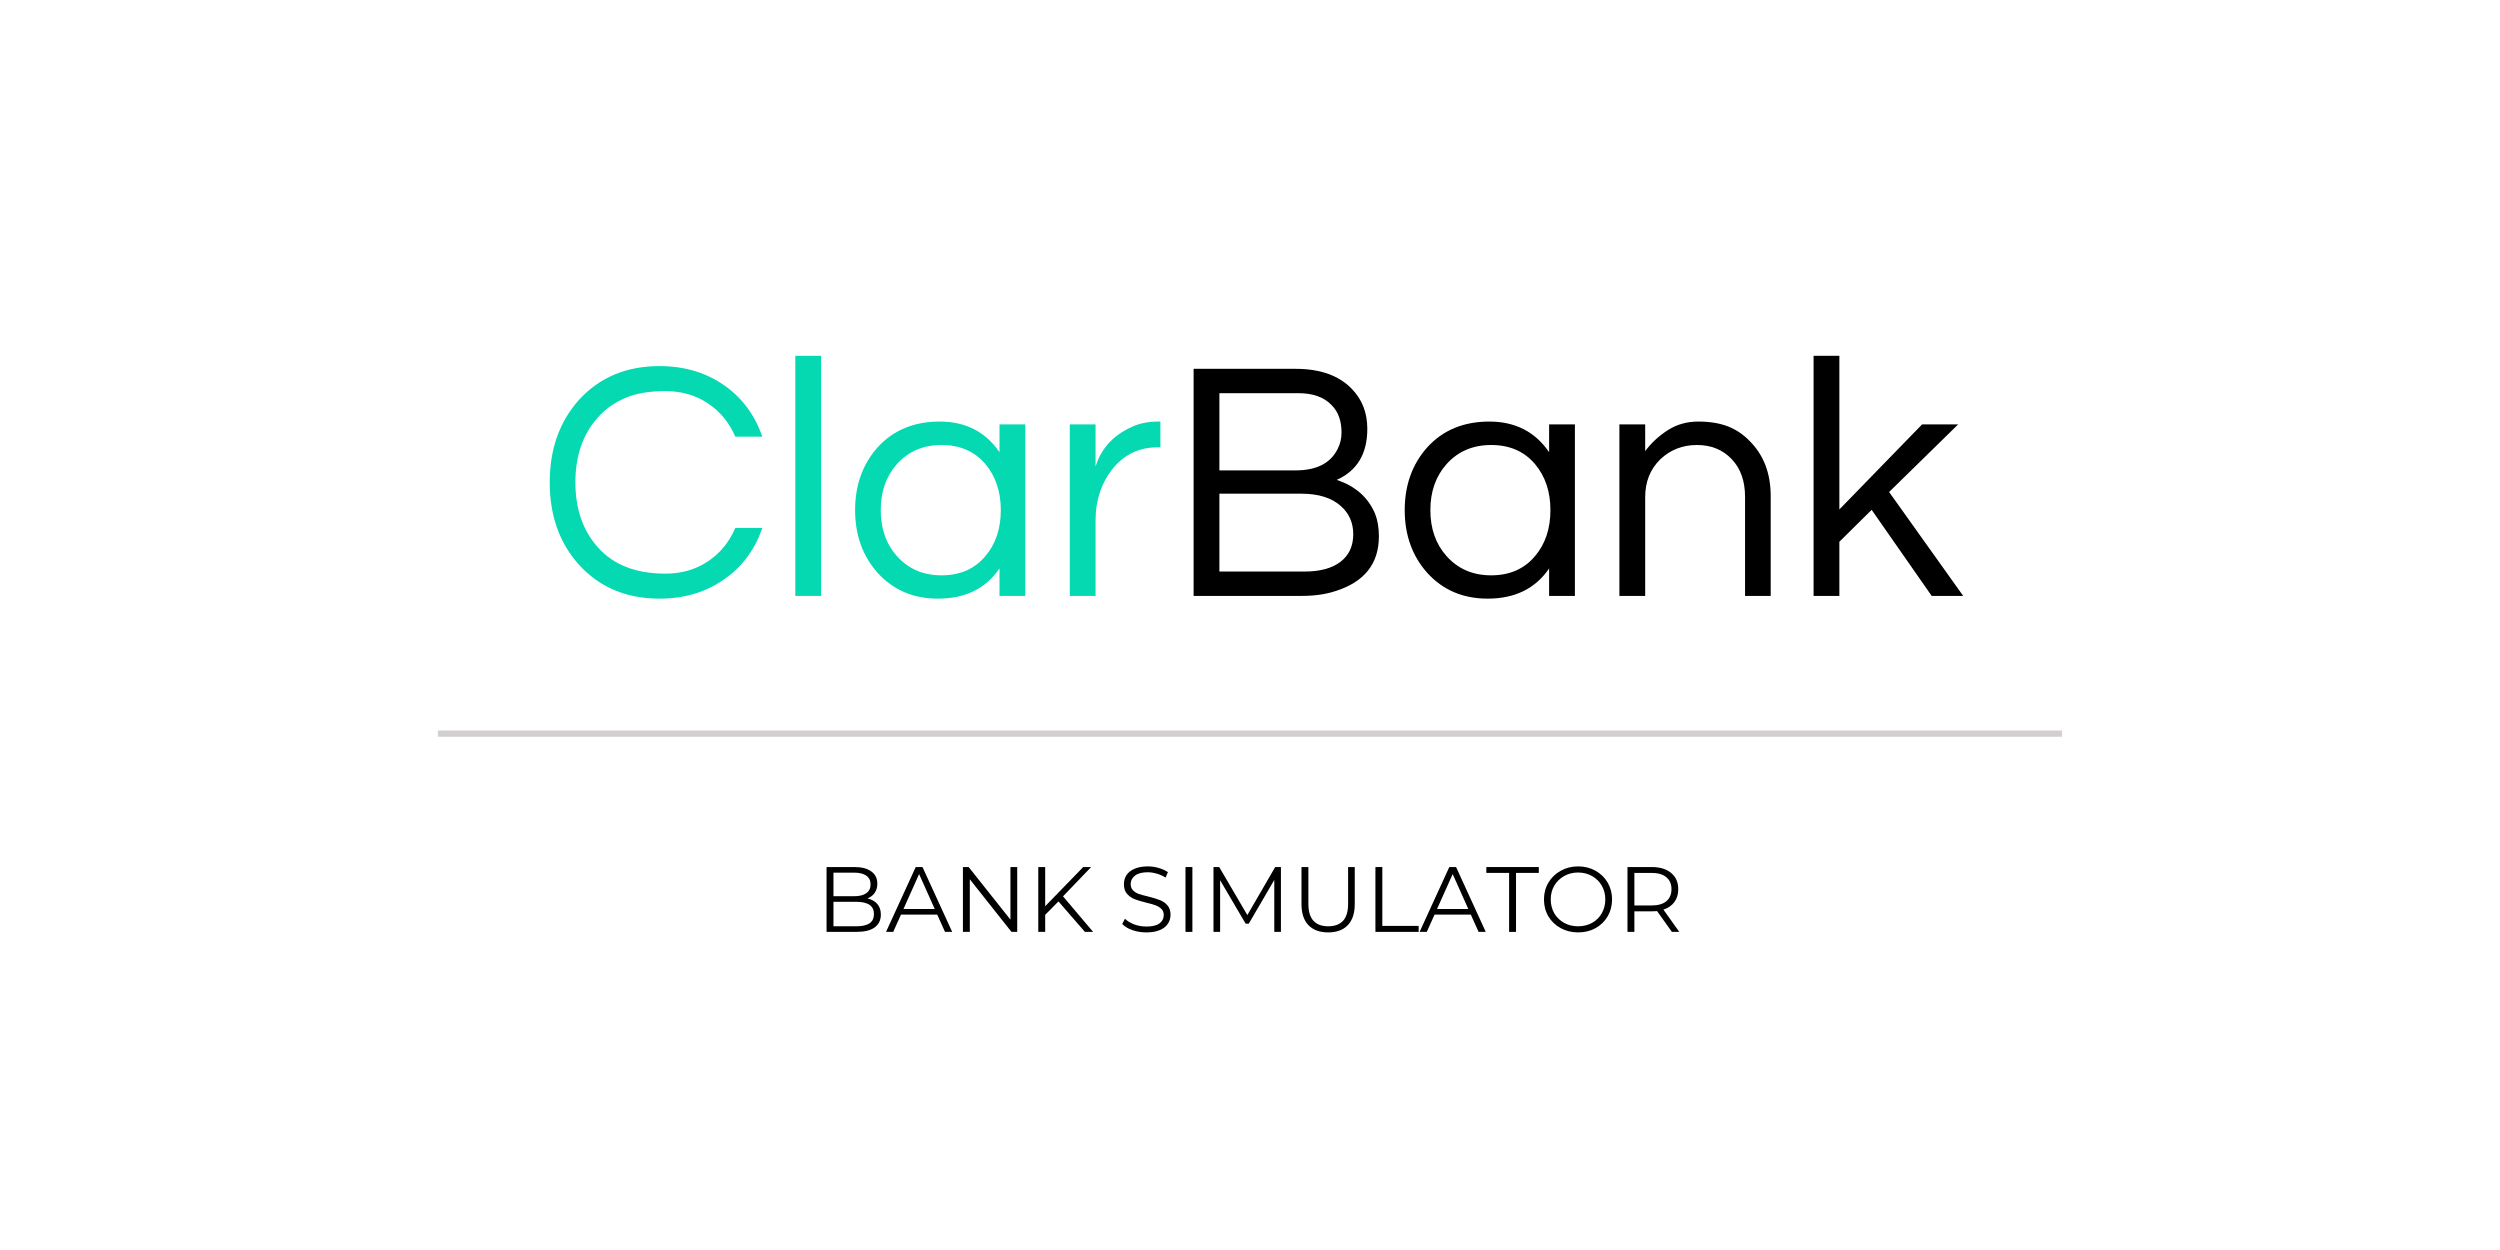
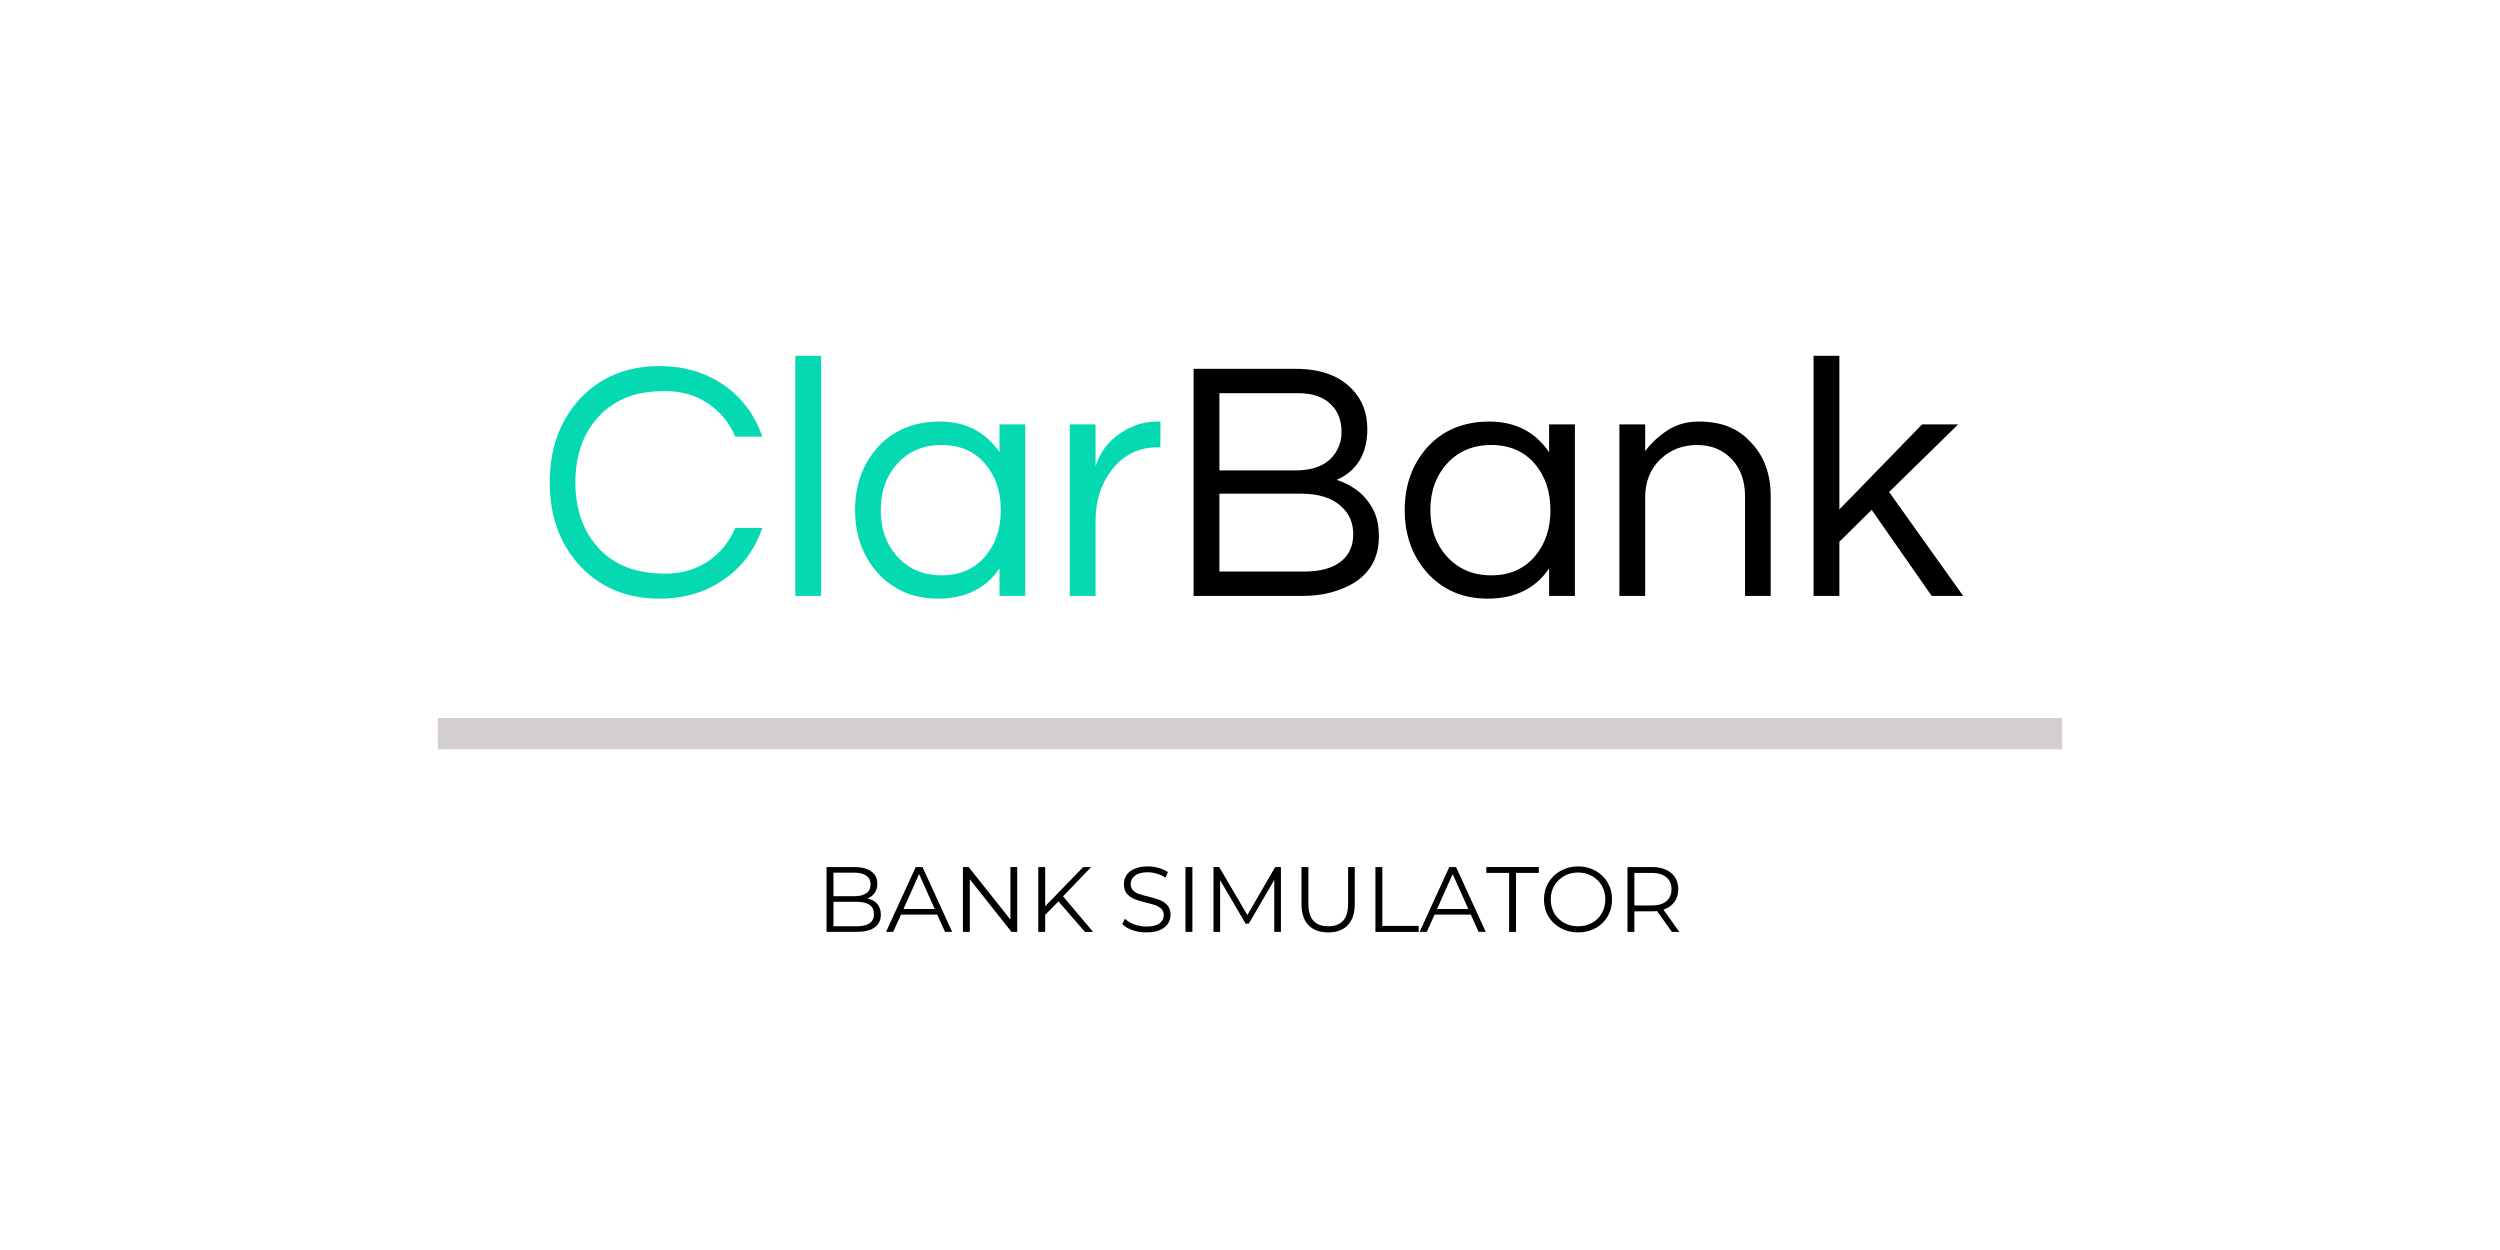
<svg xmlns="http://www.w3.org/2000/svg" width="400" zoomAndPan="magnify" viewBox="0 0 300 150" height="200" preserveAspectRatio="xMidYMid meet" version="1.0">
  <defs>
    <g />
  </defs>
  <g fill="#04d9b2" fill-opacity="1">
    <g transform="translate(64.35886, 71.5091)">
      <g>
        <path d="M 15.484 -2.672 C 17.43 -2.672 19.141 -3.164 20.609 -4.156 C 22.078 -5.145 23.164 -6.477 23.875 -8.156 L 27.125 -8.156 C 26.227 -5.57 24.734 -3.539 22.641 -2.062 C 20.422 -0.469 17.801 0.328 14.781 0.328 C 10.801 0.328 7.578 -1.031 5.109 -3.75 C 2.773 -6.352 1.609 -9.645 1.609 -13.625 C 1.609 -17.602 2.773 -20.898 5.109 -23.516 C 7.578 -26.223 10.801 -27.578 14.781 -27.578 C 17.801 -27.578 20.422 -26.785 22.641 -25.203 C 24.734 -23.711 26.227 -21.68 27.125 -19.109 L 23.875 -19.109 C 23.164 -20.773 22.078 -22.102 20.609 -23.094 C 19.141 -24.082 17.43 -24.578 15.484 -24.578 C 13.535 -24.578 11.914 -24.297 10.625 -23.734 C 9.332 -23.172 8.25 -22.395 7.375 -21.406 C 5.582 -19.406 4.688 -16.812 4.688 -13.625 C 4.688 -10.445 5.582 -7.852 7.375 -5.844 C 9.238 -3.727 11.941 -2.672 15.484 -2.672 Z M 15.484 -2.672 " />
      </g>
    </g>
  </g>
  <g fill="#04d9b2" fill-opacity="1">
    <g transform="translate(92.76585, 71.5091)">
      <g>
        <path d="M 5.766 0 L 2.672 0 L 2.672 -28.812 L 5.766 -28.812 Z M 5.766 0 " />
      </g>
    </g>
  </g>
  <g fill="#04d9b2" fill-opacity="1">
    <g transform="translate(101.2056, 71.5091)">
      <g>
        <path d="M 18.734 -3.297 C 17.086 -0.879 14.629 0.328 11.359 0.328 C 8.398 0.328 5.984 -0.703 4.109 -2.766 C 2.305 -4.797 1.406 -7.305 1.406 -10.297 C 1.406 -13.285 2.305 -15.797 4.109 -17.828 C 5.984 -19.891 8.469 -20.922 11.562 -20.922 C 14.664 -20.922 17.055 -19.695 18.734 -17.25 L 18.734 -20.578 L 21.828 -20.578 L 21.828 0 L 18.734 0 Z M 11.781 -2.469 C 14 -2.469 15.754 -3.238 17.047 -4.781 C 18.273 -6.227 18.891 -8.066 18.891 -10.297 C 18.891 -12.516 18.273 -14.352 17.047 -15.812 C 15.754 -17.344 14 -18.109 11.781 -18.109 C 9.582 -18.109 7.797 -17.344 6.422 -15.812 C 5.129 -14.352 4.484 -12.516 4.484 -10.297 C 4.484 -8.066 5.129 -6.227 6.422 -4.781 C 7.797 -3.238 9.582 -2.469 11.781 -2.469 Z M 11.781 -2.469 " />
      </g>
    </g>
  </g>
  <g fill="#04d9b2" fill-opacity="1">
    <g transform="translate(125.7015, 71.5091)">
      <g>
        <path d="M 13.547 -20.922 L 13.547 -17.828 L 13.172 -17.828 C 10.953 -17.828 9.141 -16.938 7.734 -15.156 C 6.422 -13.445 5.766 -11.414 5.766 -9.062 L 5.766 0 L 2.672 0 L 2.672 -20.578 L 5.766 -20.578 L 5.766 -15.516 C 6.422 -17.66 7.848 -19.238 10.047 -20.25 C 10.953 -20.695 12.051 -20.922 13.344 -20.922 Z M 13.547 -20.922 " />
      </g>
    </g>
  </g>
  <g fill="#000000" fill-opacity="1">
    <g transform="translate(139.9058, 71.5091)">
      <g>
        <path d="M 24.172 -20.047 C 24.172 -17.055 22.945 -15.016 20.5 -13.922 C 22.75 -13.172 24.285 -11.812 25.109 -9.844 C 25.41 -9.07 25.562 -8.176 25.562 -7.156 C 25.562 -3.863 23.82 -1.672 20.344 -0.578 C 19.188 -0.191 17.828 0 16.266 0 L 3.328 0 L 3.328 -27.25 L 15.562 -27.25 C 18.5 -27.25 20.738 -26.457 22.281 -24.875 C 23.539 -23.602 24.172 -21.992 24.172 -20.047 Z M 6.422 -15.062 L 15.562 -15.062 C 18.082 -15.062 19.77 -15.926 20.625 -17.656 C 20.926 -18.258 21.078 -18.91 21.078 -19.609 C 21.078 -20.316 20.977 -20.938 20.781 -21.469 C 20.594 -22.008 20.297 -22.484 19.891 -22.891 C 18.984 -23.848 17.648 -24.328 15.891 -24.328 L 6.422 -24.328 Z M 16.594 -2.922 C 18.488 -2.922 19.941 -3.312 20.953 -4.094 C 21.973 -4.875 22.484 -5.977 22.484 -7.406 C 22.484 -8.781 21.988 -9.906 21 -10.781 C 19.895 -11.77 18.316 -12.266 16.266 -12.266 L 6.422 -12.266 L 6.422 -2.922 Z M 16.594 -2.922 " />
      </g>
    </g>
  </g>
  <g fill="#000000" fill-opacity="1">
    <g transform="translate(167.16, 71.5091)">
      <g>
        <path d="M 18.734 -3.297 C 17.086 -0.879 14.629 0.328 11.359 0.328 C 8.398 0.328 5.984 -0.703 4.109 -2.766 C 2.305 -4.797 1.406 -7.305 1.406 -10.297 C 1.406 -13.285 2.305 -15.797 4.109 -17.828 C 5.984 -19.891 8.469 -20.922 11.562 -20.922 C 14.664 -20.922 17.055 -19.695 18.734 -17.25 L 18.734 -20.578 L 21.828 -20.578 L 21.828 0 L 18.734 0 Z M 11.781 -2.469 C 14 -2.469 15.754 -3.238 17.047 -4.781 C 18.273 -6.227 18.891 -8.066 18.891 -10.297 C 18.891 -12.516 18.273 -14.352 17.047 -15.812 C 15.754 -17.344 14 -18.109 11.781 -18.109 C 9.582 -18.109 7.797 -17.344 6.422 -15.812 C 5.129 -14.352 4.484 -12.516 4.484 -10.297 C 4.484 -8.066 5.129 -6.227 6.422 -4.781 C 7.797 -3.238 9.582 -2.469 11.781 -2.469 Z M 11.781 -2.469 " />
      </g>
    </g>
  </g>
  <g fill="#000000" fill-opacity="1">
    <g transform="translate(191.6559, 71.5091)">
      <g>
        <path d="M 5.766 -20.578 L 5.766 -17.375 C 6.504 -18.363 7.41 -19.203 8.484 -19.891 C 9.555 -20.578 10.773 -20.922 12.141 -20.922 C 13.516 -20.922 14.695 -20.727 15.688 -20.344 C 16.676 -19.957 17.539 -19.379 18.281 -18.609 C 19.977 -16.93 20.828 -14.723 20.828 -11.984 L 20.828 0 L 17.75 0 L 17.75 -11.906 C 17.75 -13.789 17.211 -15.297 16.141 -16.422 C 15.066 -17.547 13.68 -18.109 11.984 -18.109 C 10.254 -18.109 8.785 -17.535 7.578 -16.391 C 6.367 -15.203 5.766 -13.691 5.766 -11.859 L 5.766 0 L 2.672 0 L 2.672 -20.578 Z M 5.766 -20.578 " />
      </g>
    </g>
  </g>
  <g fill="#000000" fill-opacity="1">
    <g transform="translate(214.9579, 71.5091)">
      <g>
        <path d="M 11.734 -12.469 L 20.625 0 L 16.844 0 L 9.641 -10.328 L 5.766 -6.5 L 5.766 0 L 2.672 0 L 2.672 -28.812 L 5.766 -28.812 L 5.766 -10.375 L 15.688 -20.578 L 20.016 -20.578 Z M 11.734 -12.469 " />
      </g>
    </g>
  </g>
-   <path strokeLinecap="butt" transform="matrix(0.75, 0, 0, 0.75, 52.54536, 86.16135)" fill="none" strokeLinejoin="miter" d="M 0.002 2.498 L 259.877 2.498 " stroke="#d4cfcf" strokeWidth="5" stroke-opacity="1" stroke-miterlimit="4" />
+   <path stroke-linecap="butt" transform="matrix(0.75, 0, 0, 0.75, 52.54536, 86.16135)" fill="none" stroke-linejoin="miter" d="M 0.002 2.498 L 259.877 2.498 " stroke="#d4cfcf" stroke-width="5" stroke-opacity="1" stroke-miterlimit="4" />
  <g fill="#000000" fill-opacity="1">
    <g transform="translate(97.92097, 111.8263)">
      <g>
        <path d="M 6.172 -4.016 C 6.68 -3.898 7.078 -3.676 7.359 -3.344 C 7.641 -3.02 7.781 -2.598 7.781 -2.078 C 7.781 -1.41 7.531 -0.895 7.031 -0.531 C 6.539 -0.176 5.812 0 4.844 0 L 1.266 0 L 1.266 -7.781 L 4.625 -7.781 C 5.488 -7.781 6.16 -7.602 6.641 -7.25 C 7.117 -6.906 7.359 -6.414 7.359 -5.781 C 7.359 -5.352 7.254 -4.988 7.047 -4.688 C 6.836 -4.383 6.547 -4.16 6.172 -4.016 Z M 2.094 -7.109 L 2.094 -4.281 L 4.578 -4.281 C 5.203 -4.281 5.688 -4.398 6.031 -4.641 C 6.375 -4.879 6.547 -5.234 6.547 -5.703 C 6.547 -6.16 6.375 -6.508 6.031 -6.75 C 5.688 -6.988 5.203 -7.109 4.578 -7.109 Z M 4.844 -0.672 C 5.539 -0.672 6.066 -0.789 6.422 -1.031 C 6.773 -1.27 6.953 -1.641 6.953 -2.141 C 6.953 -3.117 6.25 -3.609 4.844 -3.609 L 2.094 -3.609 L 2.094 -0.672 Z M 4.844 -0.672 " />
      </g>
    </g>
  </g>
  <g fill="#000000" fill-opacity="1">
    <g transform="translate(106.3084, 111.8263)">
      <g>
        <path d="M 6.156 -2.078 L 1.812 -2.078 L 0.875 0 L 0.016 0 L 3.578 -7.781 L 4.391 -7.781 L 7.953 0 L 7.094 0 Z M 5.859 -2.75 L 3.984 -6.938 L 2.109 -2.75 Z M 5.859 -2.75 " />
      </g>
    </g>
  </g>
  <g fill="#000000" fill-opacity="1">
    <g transform="translate(114.2842, 111.8263)">
      <g>
        <path d="M 7.781 -7.781 L 7.781 0 L 7.094 0 L 2.094 -6.312 L 2.094 0 L 1.266 0 L 1.266 -7.781 L 1.953 -7.781 L 6.969 -1.469 L 6.969 -7.781 Z M 7.781 -7.781 " />
      </g>
    </g>
  </g>
  <g fill="#000000" fill-opacity="1">
    <g transform="translate(123.3279, 111.8263)">
      <g>
        <path d="M 3.688 -3.656 L 2.094 -2.047 L 2.094 0 L 1.266 0 L 1.266 -7.781 L 2.094 -7.781 L 2.094 -3.078 L 6.656 -7.781 L 7.609 -7.781 L 4.234 -4.266 L 7.844 0 L 6.859 0 Z M 3.688 -3.656 " />
      </g>
    </g>
  </g>
  <g fill="#000000" fill-opacity="1">
    <g transform="translate(131.237, 111.8263)">
      <g />
    </g>
  </g>
  <g fill="#000000" fill-opacity="1">
    <g transform="translate(134.1515, 111.8263)">
      <g>
        <path d="M 3.422 0.062 C 2.836 0.062 2.281 -0.023 1.75 -0.203 C 1.219 -0.391 0.805 -0.641 0.516 -0.953 L 0.844 -1.578 C 1.125 -1.297 1.5 -1.066 1.969 -0.891 C 2.438 -0.723 2.922 -0.641 3.422 -0.641 C 4.117 -0.641 4.641 -0.766 4.984 -1.016 C 5.328 -1.273 5.5 -1.609 5.5 -2.016 C 5.5 -2.328 5.406 -2.57 5.219 -2.75 C 5.031 -2.938 4.797 -3.082 4.516 -3.188 C 4.242 -3.289 3.863 -3.398 3.375 -3.516 C 2.789 -3.66 2.32 -3.801 1.969 -3.938 C 1.625 -4.082 1.328 -4.297 1.078 -4.578 C 0.836 -4.859 0.719 -5.238 0.719 -5.719 C 0.719 -6.113 0.816 -6.473 1.016 -6.797 C 1.223 -7.117 1.539 -7.375 1.969 -7.562 C 2.406 -7.758 2.941 -7.859 3.578 -7.859 C 4.023 -7.859 4.461 -7.797 4.891 -7.672 C 5.316 -7.547 5.688 -7.379 6 -7.172 L 5.719 -6.516 C 5.395 -6.723 5.047 -6.879 4.672 -6.984 C 4.297 -7.098 3.93 -7.156 3.578 -7.156 C 2.898 -7.156 2.391 -7.02 2.047 -6.75 C 1.703 -6.488 1.531 -6.148 1.531 -5.734 C 1.531 -5.422 1.625 -5.172 1.812 -4.984 C 2 -4.797 2.234 -4.648 2.516 -4.547 C 2.805 -4.453 3.191 -4.348 3.672 -4.234 C 4.242 -4.086 4.703 -3.945 5.047 -3.812 C 5.398 -3.676 5.695 -3.469 5.938 -3.188 C 6.188 -2.906 6.312 -2.531 6.312 -2.062 C 6.312 -1.664 6.207 -1.305 6 -0.984 C 5.789 -0.66 5.469 -0.406 5.031 -0.219 C 4.594 -0.031 4.055 0.062 3.422 0.062 Z M 3.422 0.062 " />
      </g>
    </g>
  </g>
  <g fill="#000000" fill-opacity="1">
    <g transform="translate(140.9926, 111.8263)">
      <g>
        <path d="M 1.266 -7.781 L 2.094 -7.781 L 2.094 0 L 1.266 0 Z M 1.266 -7.781 " />
      </g>
    </g>
  </g>
  <g fill="#000000" fill-opacity="1">
    <g transform="translate(144.3521, 111.8263)">
      <g>
        <path d="M 9.359 -7.781 L 9.359 0 L 8.562 0 L 8.562 -6.234 L 5.5 -0.984 L 5.125 -0.984 L 2.062 -6.203 L 2.062 0 L 1.266 0 L 1.266 -7.781 L 1.953 -7.781 L 5.328 -2.016 L 8.672 -7.781 Z M 9.359 -7.781 " />
      </g>
    </g>
  </g>
  <g fill="#000000" fill-opacity="1">
    <g transform="translate(154.9754, 111.8263)">
      <g>
        <path d="M 4.406 0.062 C 3.395 0.062 2.609 -0.223 2.047 -0.797 C 1.484 -1.379 1.203 -2.223 1.203 -3.328 L 1.203 -7.781 L 2.031 -7.781 L 2.031 -3.359 C 2.031 -2.453 2.234 -1.773 2.641 -1.328 C 3.047 -0.891 3.633 -0.672 4.406 -0.672 C 5.188 -0.672 5.781 -0.891 6.188 -1.328 C 6.594 -1.773 6.797 -2.453 6.797 -3.359 L 6.797 -7.781 L 7.594 -7.781 L 7.594 -3.328 C 7.594 -2.223 7.312 -1.379 6.75 -0.797 C 6.195 -0.223 5.414 0.062 4.406 0.062 Z M 4.406 0.062 " />
      </g>
    </g>
  </g>
  <g fill="#000000" fill-opacity="1">
    <g transform="translate(163.7855, 111.8263)">
      <g>
        <path d="M 1.266 -7.781 L 2.094 -7.781 L 2.094 -0.719 L 6.453 -0.719 L 6.453 0 L 1.266 0 Z M 1.266 -7.781 " />
      </g>
    </g>
  </g>
  <g fill="#000000" fill-opacity="1">
    <g transform="translate(170.3375, 111.8263)">
      <g>
        <path d="M 6.156 -2.078 L 1.812 -2.078 L 0.875 0 L 0.016 0 L 3.578 -7.781 L 4.391 -7.781 L 7.953 0 L 7.094 0 Z M 5.859 -2.75 L 3.984 -6.938 L 2.109 -2.75 Z M 5.859 -2.75 " />
      </g>
    </g>
  </g>
  <g fill="#000000" fill-opacity="1">
    <g transform="translate(178.3133, 111.8263)">
      <g>
        <path d="M 2.781 -7.078 L 0.047 -7.078 L 0.047 -7.781 L 6.344 -7.781 L 6.344 -7.078 L 3.609 -7.078 L 3.609 0 L 2.781 0 Z M 2.781 -7.078 " />
      </g>
    </g>
  </g>
  <g fill="#000000" fill-opacity="1">
    <g transform="translate(184.6984, 111.8263)">
      <g>
        <path d="M 4.672 0.062 C 3.898 0.062 3.203 -0.109 2.578 -0.453 C 1.953 -0.797 1.461 -1.266 1.109 -1.859 C 0.754 -2.461 0.578 -3.141 0.578 -3.891 C 0.578 -4.641 0.754 -5.312 1.109 -5.906 C 1.461 -6.508 1.953 -6.984 2.578 -7.328 C 3.203 -7.68 3.898 -7.859 4.672 -7.859 C 5.441 -7.859 6.133 -7.688 6.75 -7.344 C 7.375 -7 7.863 -6.523 8.219 -5.922 C 8.57 -5.316 8.75 -4.641 8.75 -3.891 C 8.75 -3.141 8.57 -2.461 8.219 -1.859 C 7.863 -1.254 7.375 -0.781 6.75 -0.438 C 6.133 -0.102 5.441 0.062 4.672 0.062 Z M 4.672 -0.672 C 5.285 -0.672 5.844 -0.805 6.344 -1.078 C 6.844 -1.359 7.234 -1.742 7.516 -2.234 C 7.797 -2.734 7.938 -3.285 7.938 -3.891 C 7.938 -4.504 7.797 -5.055 7.516 -5.547 C 7.234 -6.035 6.844 -6.422 6.344 -6.703 C 5.844 -6.984 5.285 -7.125 4.672 -7.125 C 4.055 -7.125 3.5 -6.984 3 -6.703 C 2.5 -6.422 2.102 -6.035 1.812 -5.547 C 1.531 -5.055 1.391 -4.504 1.391 -3.891 C 1.391 -3.285 1.531 -2.734 1.812 -2.234 C 2.102 -1.742 2.5 -1.359 3 -1.078 C 3.5 -0.805 4.055 -0.672 4.672 -0.672 Z M 4.672 -0.672 " />
      </g>
    </g>
  </g>
  <g fill="#000000" fill-opacity="1">
    <g transform="translate(194.0313, 111.8263)">
      <g>
        <path d="M 6.594 0 L 4.812 -2.5 C 4.602 -2.477 4.395 -2.469 4.188 -2.469 L 2.094 -2.469 L 2.094 0 L 1.266 0 L 1.266 -7.781 L 4.188 -7.781 C 5.176 -7.781 5.953 -7.539 6.516 -7.062 C 7.078 -6.594 7.359 -5.945 7.359 -5.125 C 7.359 -4.508 7.203 -3.992 6.891 -3.578 C 6.586 -3.16 6.148 -2.859 5.578 -2.672 L 7.484 0 Z M 4.156 -3.172 C 4.926 -3.172 5.516 -3.336 5.922 -3.672 C 6.336 -4.016 6.547 -4.5 6.547 -5.125 C 6.547 -5.75 6.336 -6.227 5.922 -6.562 C 5.516 -6.906 4.926 -7.078 4.156 -7.078 L 2.094 -7.078 L 2.094 -3.172 Z M 4.156 -3.172 " />
      </g>
    </g>
  </g>
</svg>
